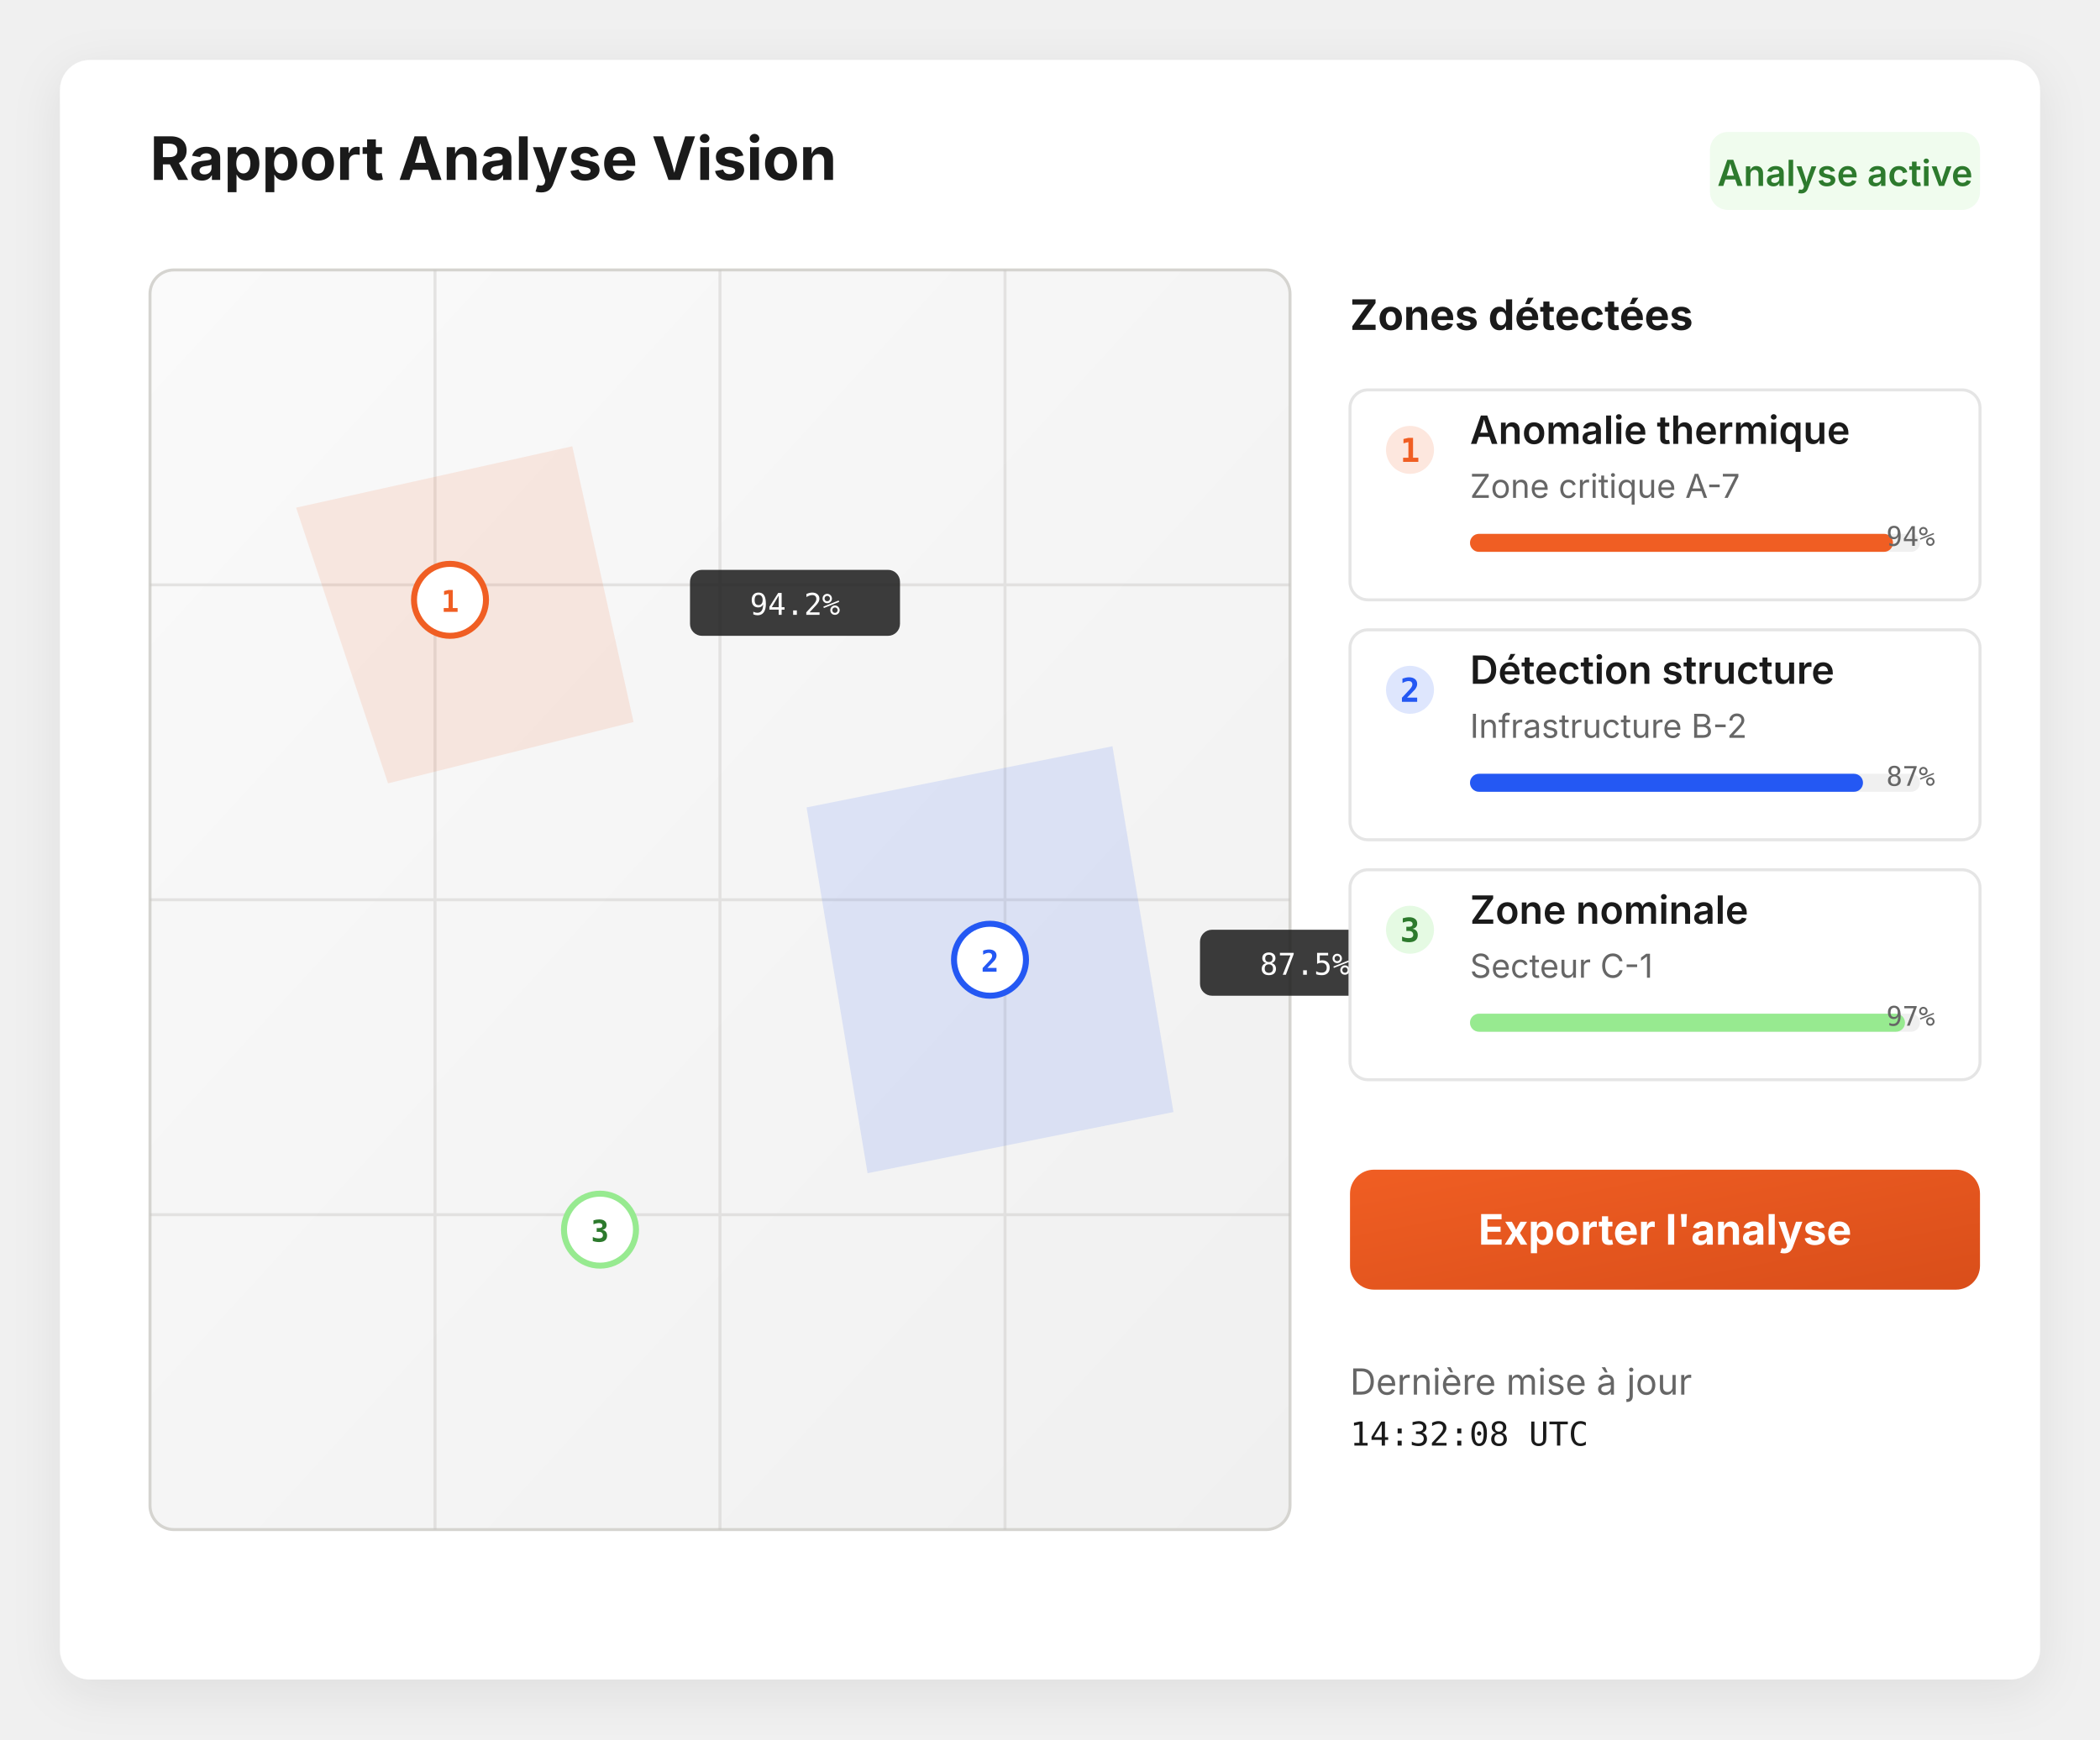
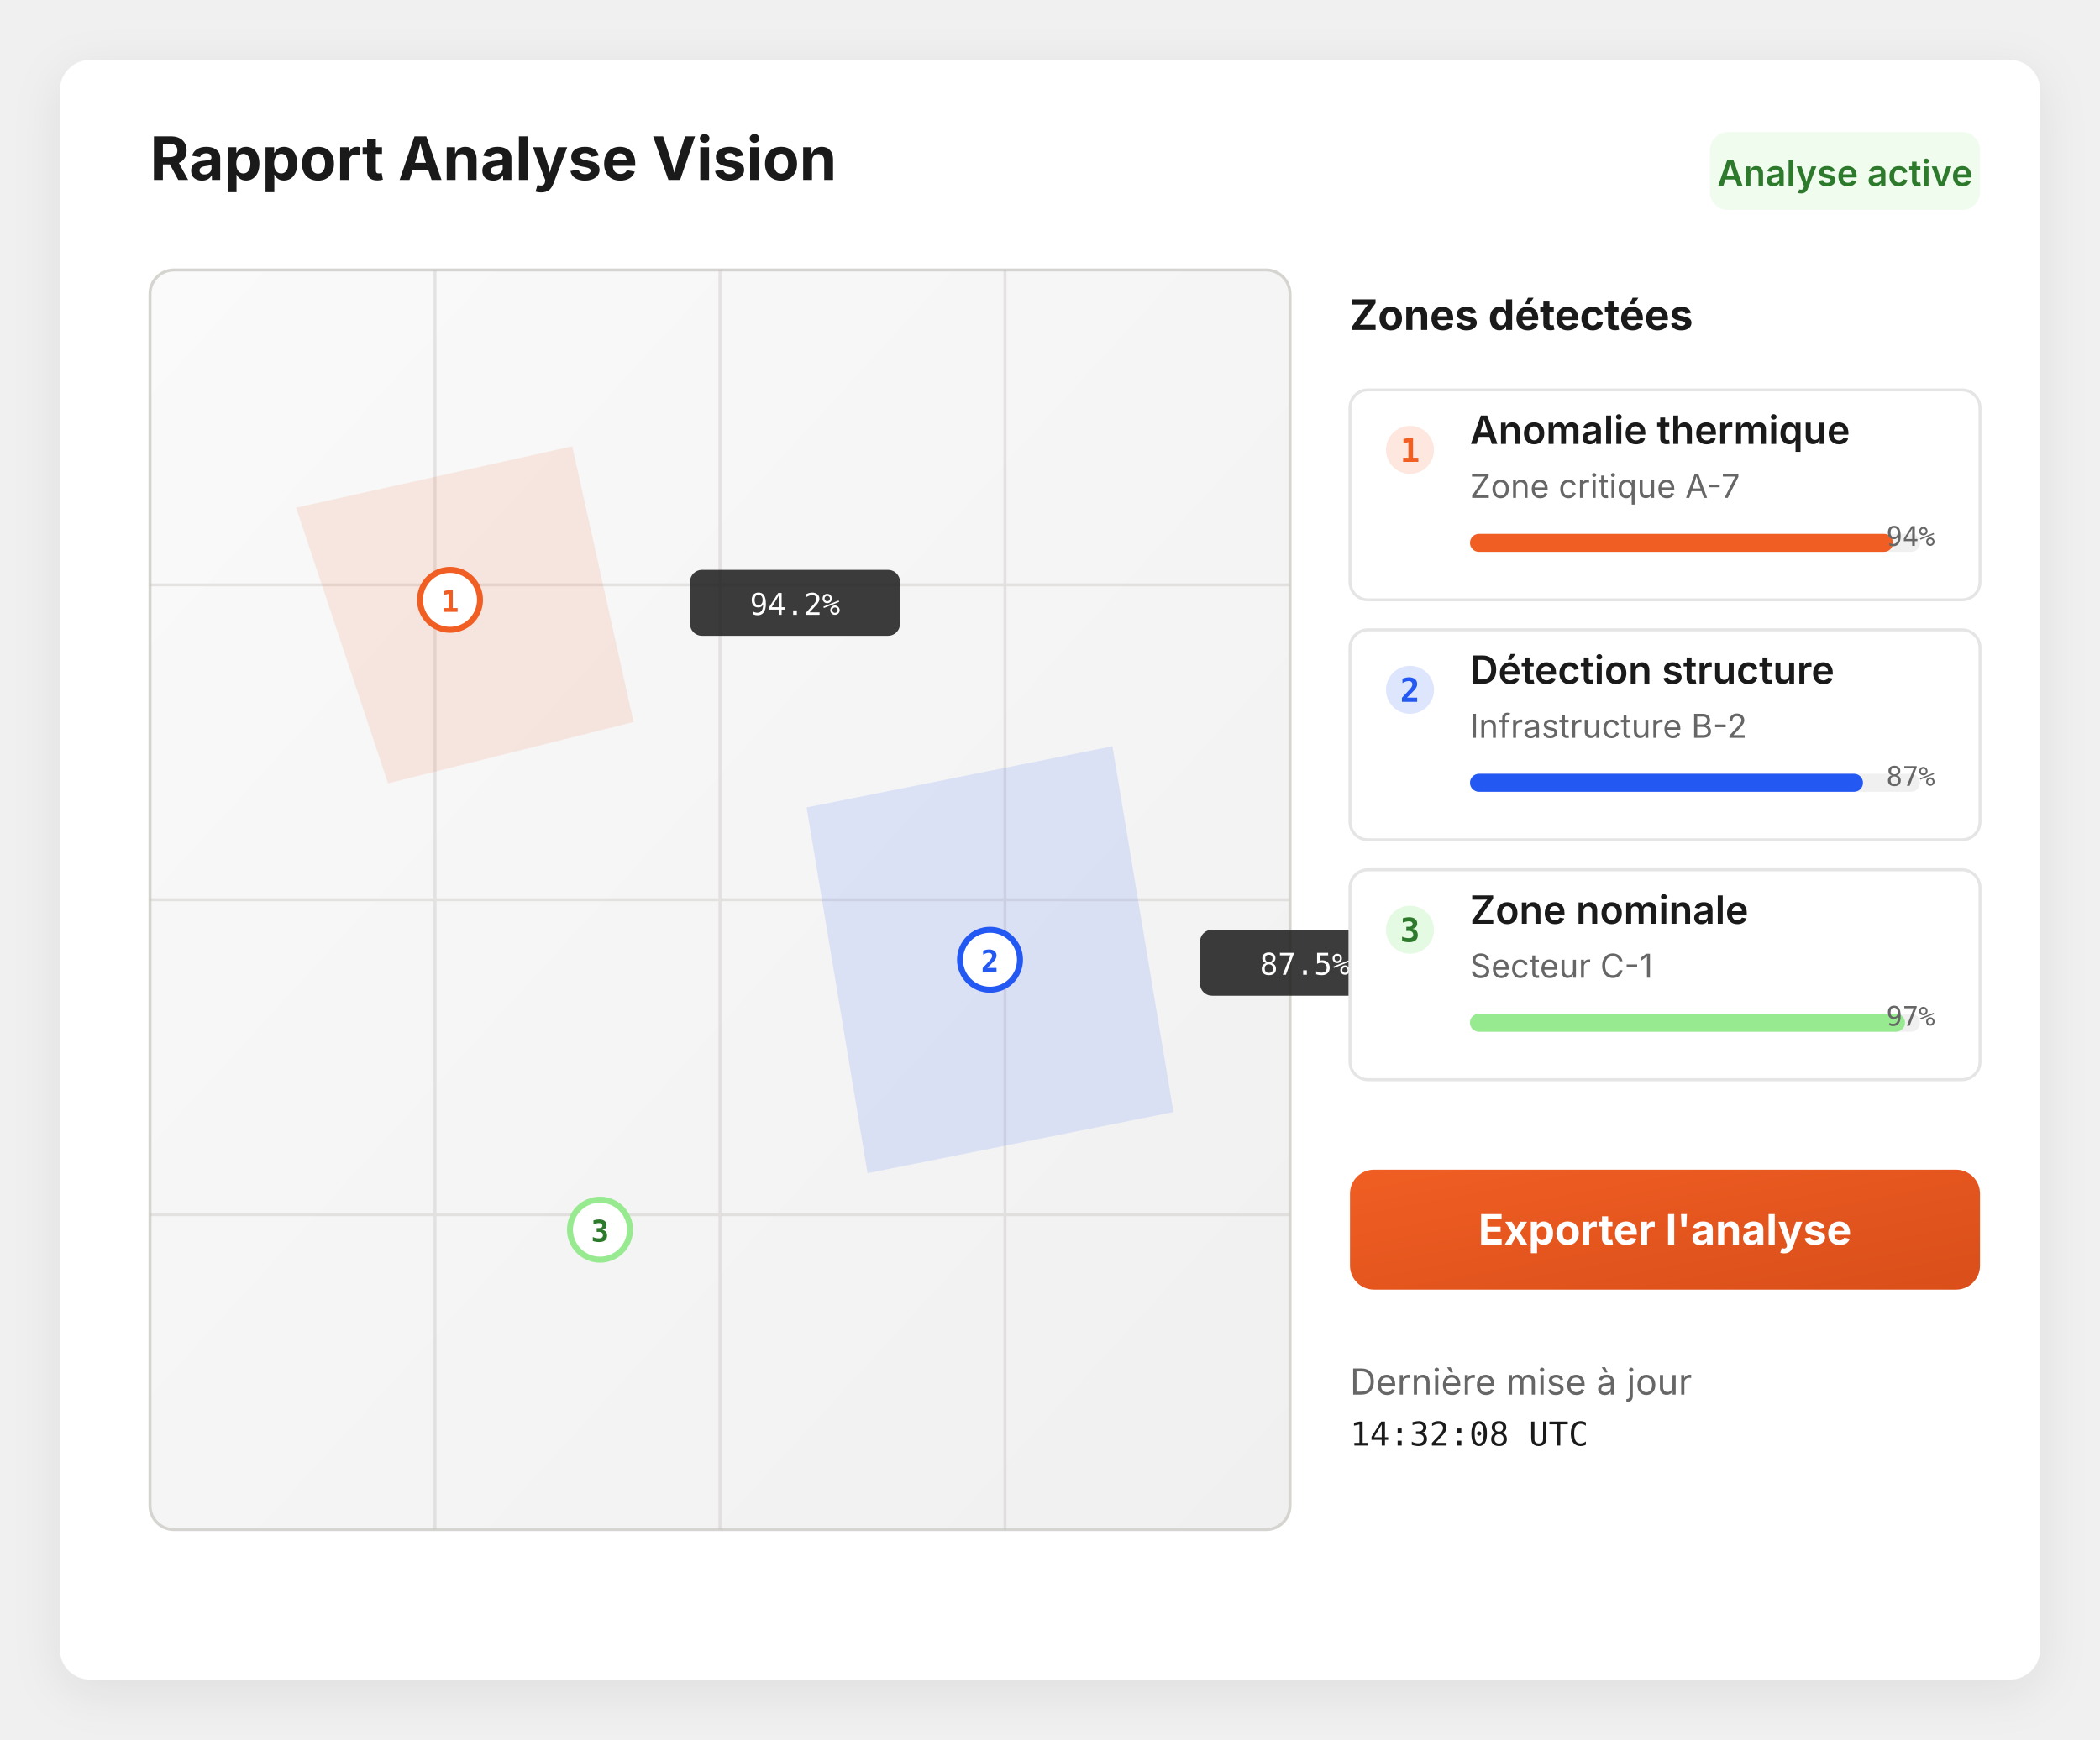
<svg xmlns="http://www.w3.org/2000/svg" viewBox="0 0 700 580">
  <defs>
    <filter id="cardShadow" x="-50%" y="-50%" width="200%" height="200%">
      <feDropShadow dx="0" dy="4" stdDeviation="8" flood-opacity="0.08" />
    </filter>
    <linearGradient id="accentGradient" x1="0%" y1="0%" x2="100%" y2="100%">
      <stop offset="0%" style="stop-color:#f05e23;stop-opacity:1" />
      <stop offset="100%" style="stop-color:#d94e1a;stop-opacity:1" />
    </linearGradient>
    <linearGradient id="imageBg" x1="0%" y1="0%" x2="100%" y2="100%">
      <stop offset="0%" style="stop-color:#fafafa;stop-opacity:1" />
      <stop offset="100%" style="stop-color:#f0f0f0;stop-opacity:1" />
    </linearGradient>
  </defs>
  <g id="component_root">
    <rect x="20" y="20" width="660" height="540" rx="10" fill="#ffffff" filter="url(#cardShadow)" />
    <text x="50" y="60" font-family="Plus Jakarta Sans, Inter, sans-serif" font-size="20" font-weight="700" fill="#1a1a1a">Rapport Analyse Vision</text>
    <rect x="570" y="44" width="90" height="26" rx="6" fill="#97ea90" opacity="0.15" />
    <text x="615" y="62" font-family="Inter, system-ui, sans-serif" font-size="12" font-weight="600" fill="#2d7a2d" text-anchor="middle">Analyse active</text>
    <g transform="translate(50, 90)">
      <rect x="0" y="0" width="380" height="420" rx="8" fill="url(#imageBg)" stroke="#d5d4d0" stroke-width="1" />
      <g opacity="0.4" stroke="#c5c4c0" stroke-width="1">
        <line x1="0" y1="105" x2="380" y2="105" />
        <line x1="0" y1="210" x2="380" y2="210" />
        <line x1="0" y1="315" x2="380" y2="315" />
        <line x1="95" y1="0" x2="95" y2="420" />
        <line x1="190" y1="0" x2="190" y2="420" />
        <line x1="285" y1="0" x2="285" y2="420" />
      </g>
      <path d="M 50 80 L 140 60 L 160 150 L 80 170 Z" fill="#f05e23" opacity="0.12" stroke="#f05e23" stroke-width="2" />
-       <circle cx="100" cy="110" r="12" fill="#ffffff" stroke="#f05e23" stroke-width="2" />
+       <circle cx="100" cy="110" r="10" fill="#ffffff" stroke="#f05e23" stroke-width="2" />
      <text x="100" y="114" font-family="Roboto Mono, monospace" font-size="10" font-weight="600" fill="#f05e23" text-anchor="middle">1</text>
      <path d="M 220 180 L 320 160 L 340 280 L 240 300 Z" fill="#2458f3" opacity="0.12" stroke="#2458f3" stroke-width="2" />
-       <circle cx="280" cy="230" r="12" fill="#ffffff" stroke="#2458f3" stroke-width="2" />
+       <circle cx="280" cy="230" r="10" fill="#ffffff" stroke="#2458f3" stroke-width="2" />
      <text x="280" y="234" font-family="Roboto Mono, monospace" font-size="10" font-weight="600" fill="#2458f3" text-anchor="middle">2</text>
-       <ellipse cx="150" cy="320" rx="12" ry="10" fill="#97ea90" opacity="0.15" stroke="#97ea90" stroke-width="2" />
-       <circle cx="150" cy="320" r="12" fill="#ffffff" stroke="#97ea90" stroke-width="2" />
+       <ellipse cx="150" cy="320" rx="10" ry="10" fill="#97ea90" opacity="0.15" stroke="#97ea90" stroke-width="2" />
+       <circle cx="150" cy="320" r="10" fill="#ffffff" stroke="#97ea90" stroke-width="2" />
      <text x="150" y="324" font-family="Roboto Mono, monospace" font-size="10" font-weight="600" fill="#2d7a2d" text-anchor="middle">3</text>
      <g transform="translate(180, 100)">
        <rect x="0" y="0" width="70" height="22" rx="4" fill="#1a1a1a" opacity="0.85" />
        <text x="35" y="15" font-family="Roboto Mono, monospace" font-size="10" fill="#ffffff" text-anchor="middle">94.2%</text>
      </g>
      <g transform="translate(350, 220)">
        <rect x="0" y="0" width="70" height="22" rx="4" fill="#1a1a1a" opacity="0.85" />
        <text x="35" y="15" font-family="Roboto Mono, monospace" font-size="10" fill="#ffffff" text-anchor="middle">87.5%</text>
      </g>
    </g>
    <g transform="translate(450, 90)">
      <text x="0" y="20" font-family="Plus Jakarta Sans, Inter, sans-serif" font-size="14" font-weight="700" fill="#1a1a1a">Zones détectées</text>
      <g transform="translate(0, 40)">
        <rect x="0" y="0" width="210" height="70" rx="6" fill="#ffffff" stroke="#e5e5e5" stroke-width="1" />
        <circle cx="20" cy="20" r="8" fill="#f05e23" opacity="0.15" />
        <text x="20" y="24" font-family="Roboto Mono, monospace" font-size="11" font-weight="600" fill="#f05e23" text-anchor="middle">1</text>
        <text x="40" y="18" font-family="Inter, system-ui, sans-serif" font-size="13" font-weight="600" fill="#1a1a1a">Anomalie thermique</text>
        <text x="40" y="36" font-family="Inter, system-ui, sans-serif" font-size="11" fill="#666666">Zone critique A-7</text>
        <rect x="40" y="48" width="150" height="6" rx="3" fill="#f0f0f0" />
        <rect x="40" y="48" width="141" height="6" rx="3" fill="#f05e23" />
        <text x="195" y="52" font-family="Roboto Mono, monospace" font-size="9" fill="#666666" text-anchor="end">94%</text>
      </g>
      <g transform="translate(0, 120)">
        <rect x="0" y="0" width="210" height="70" rx="6" fill="#ffffff" stroke="#e5e5e5" stroke-width="1" />
        <circle cx="20" cy="20" r="8" fill="#2458f3" opacity="0.15" />
        <text x="20" y="24" font-family="Roboto Mono, monospace" font-size="11" font-weight="600" fill="#2458f3" text-anchor="middle">2</text>
        <text x="40" y="18" font-family="Inter, system-ui, sans-serif" font-size="13" font-weight="600" fill="#1a1a1a">Détection structure</text>
        <text x="40" y="36" font-family="Inter, system-ui, sans-serif" font-size="11" fill="#666666">Infrastructure B-2</text>
        <rect x="40" y="48" width="150" height="6" rx="3" fill="#f0f0f0" />
        <rect x="40" y="48" width="131" height="6" rx="3" fill="#2458f3" />
        <text x="195" y="52" font-family="Roboto Mono, monospace" font-size="9" fill="#666666" text-anchor="end">87%</text>
      </g>
      <g transform="translate(0, 200)">
        <rect x="0" y="0" width="210" height="70" rx="6" fill="#ffffff" stroke="#e5e5e5" stroke-width="1" />
        <circle cx="20" cy="20" r="8" fill="#97ea90" opacity="0.25" />
        <text x="20" y="24" font-family="Roboto Mono, monospace" font-size="11" font-weight="600" fill="#2d7a2d" text-anchor="middle">3</text>
        <text x="40" y="18" font-family="Inter, system-ui, sans-serif" font-size="13" font-weight="600" fill="#1a1a1a">Zone nominale</text>
        <text x="40" y="36" font-family="Inter, system-ui, sans-serif" font-size="11" fill="#666666">Secteur C-1</text>
        <rect x="40" y="48" width="150" height="6" rx="3" fill="#f0f0f0" />
        <rect x="40" y="48" width="145" height="6" rx="3" fill="#97ea90" />
        <text x="195" y="52" font-family="Roboto Mono, monospace" font-size="9" fill="#666666" text-anchor="end">97%</text>
      </g>
      <g transform="translate(0, 300)">
        <rect x="0" y="0" width="210" height="40" rx="8" fill="url(#accentGradient)" />
        <text x="105" y="25" font-family="Plus Jakarta Sans, Inter, sans-serif" font-size="14" font-weight="700" fill="#ffffff" text-anchor="middle">Exporter l'analyse</text>
      </g>
      <g transform="translate(0, 360)">
        <text x="0" y="15" font-family="Inter, system-ui, sans-serif" font-size="12" fill="#666666">Dernière mise à jour</text>
        <text x="0" y="32" font-family="Roboto Mono, monospace" font-size="11" fill="#1a1a1a">14:32:08 UTC</text>
      </g>
    </g>
  </g>
</svg>
